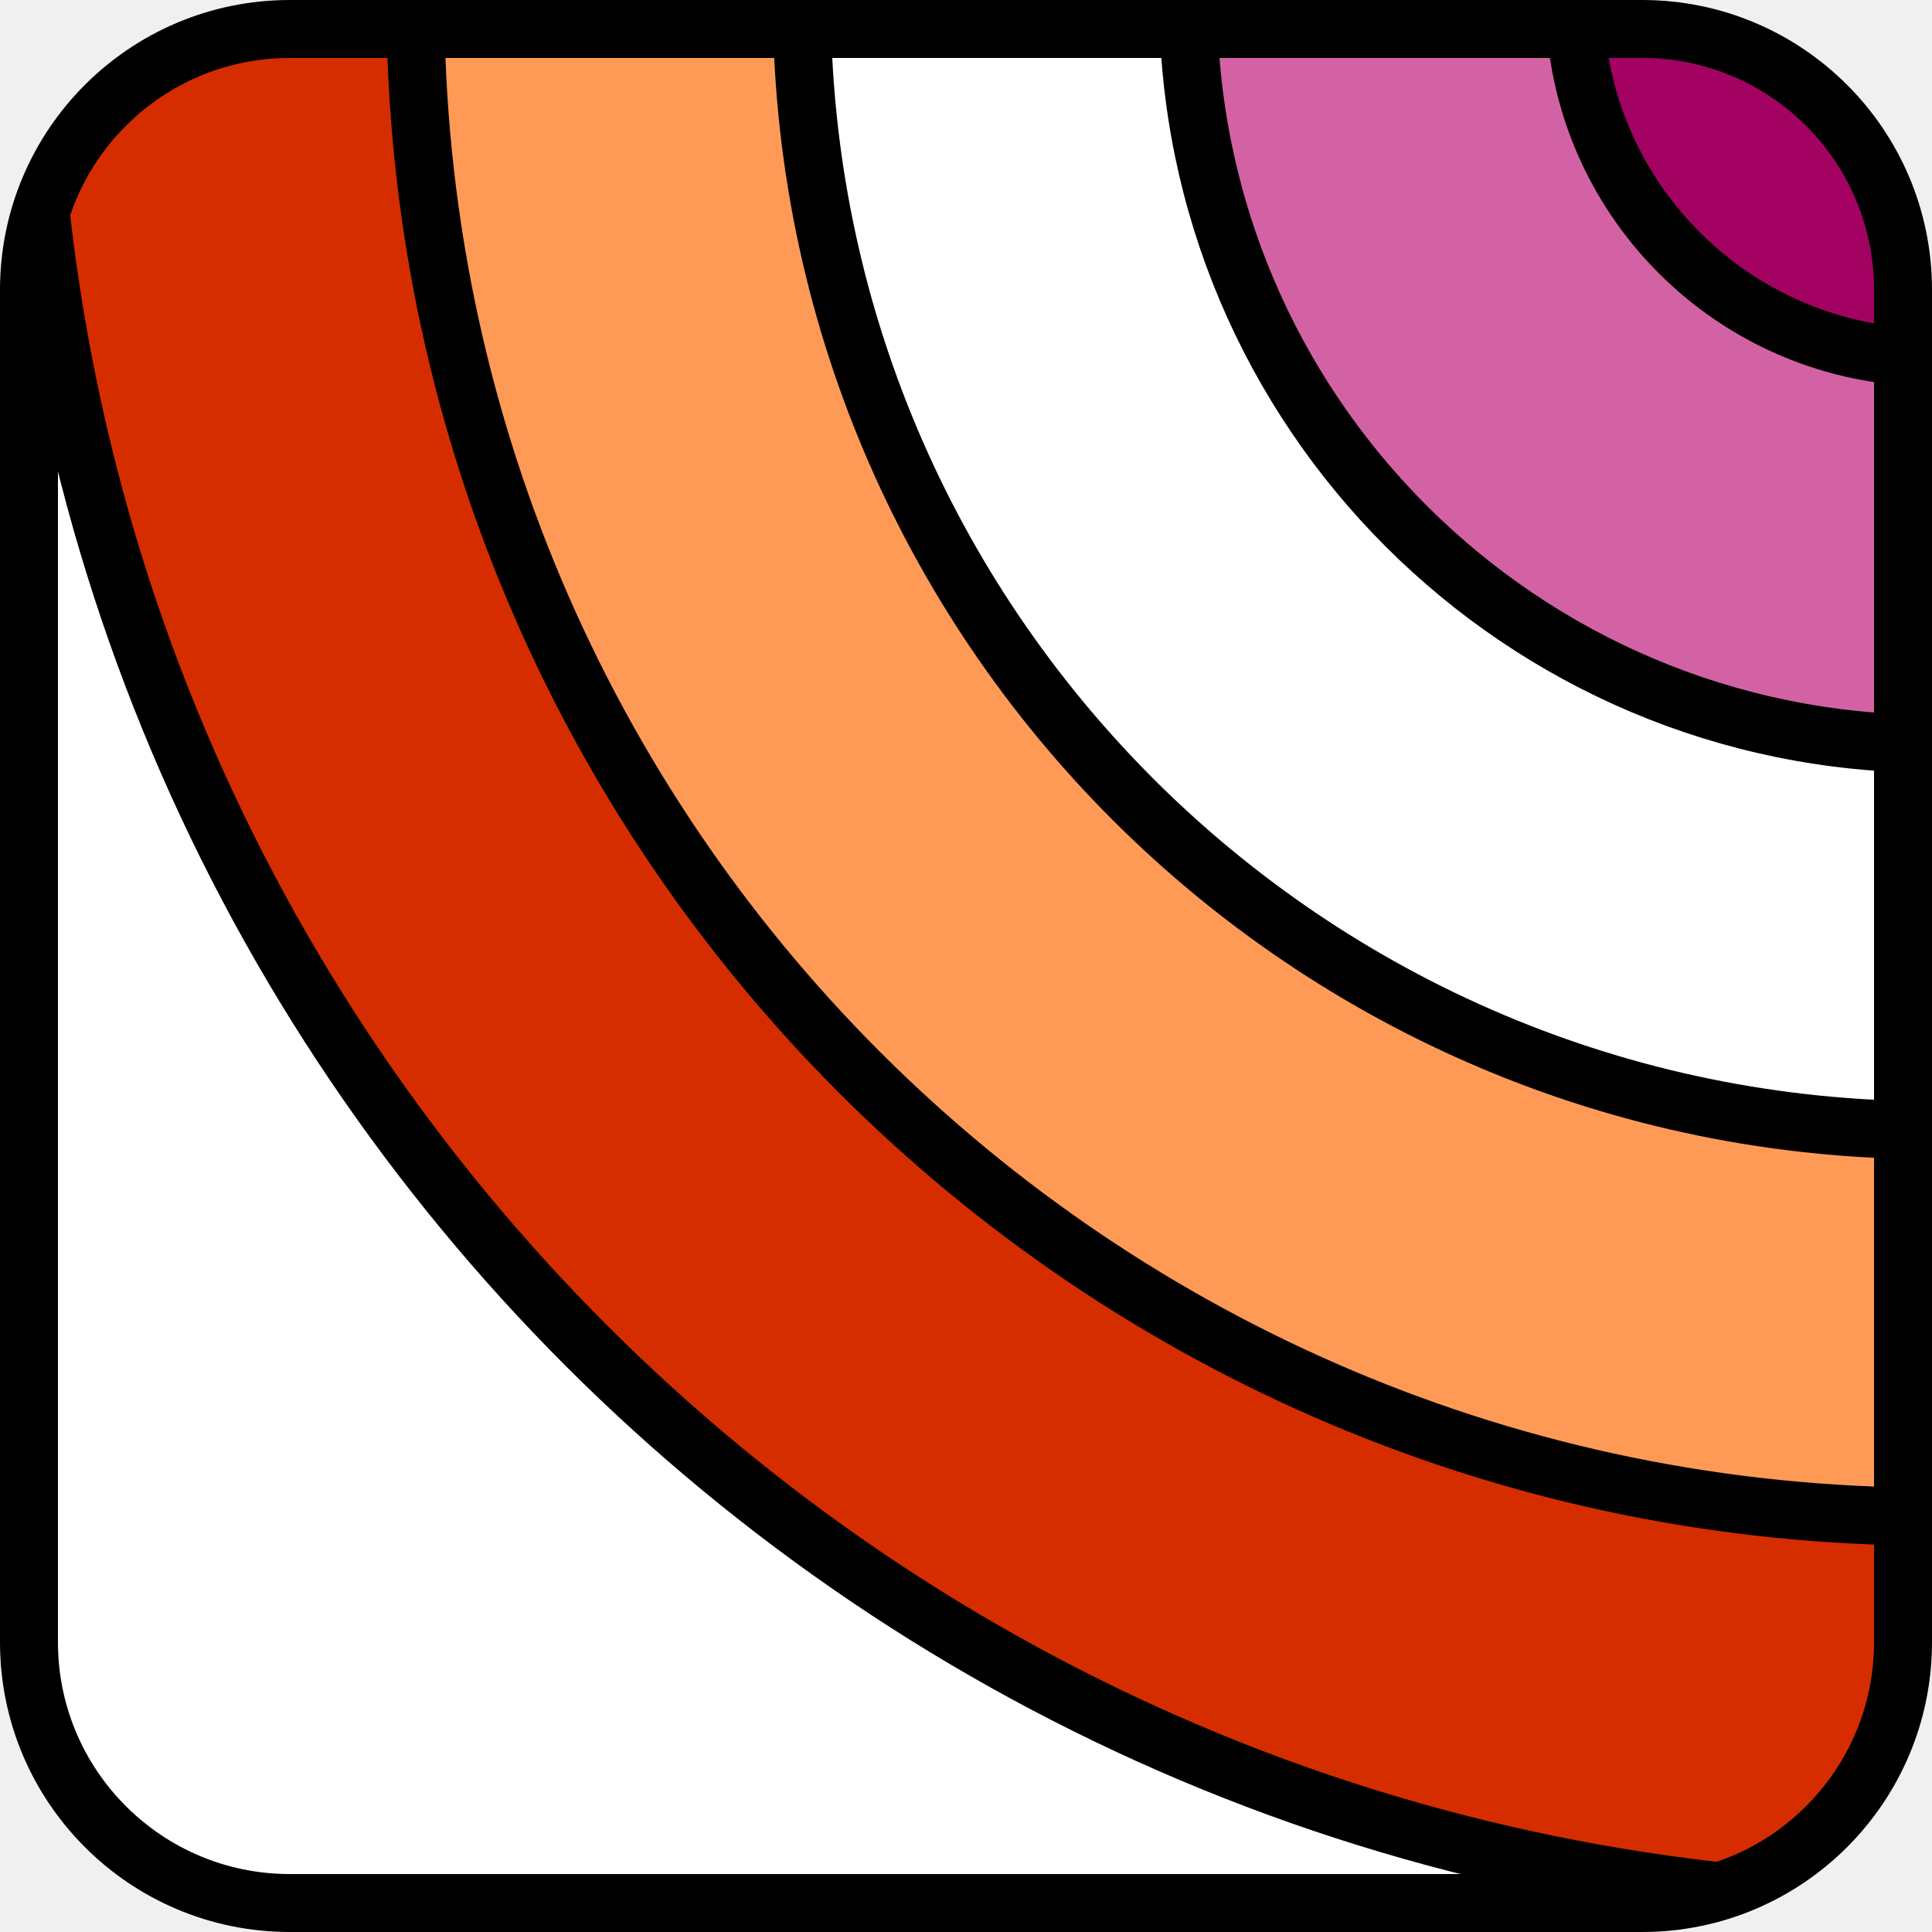
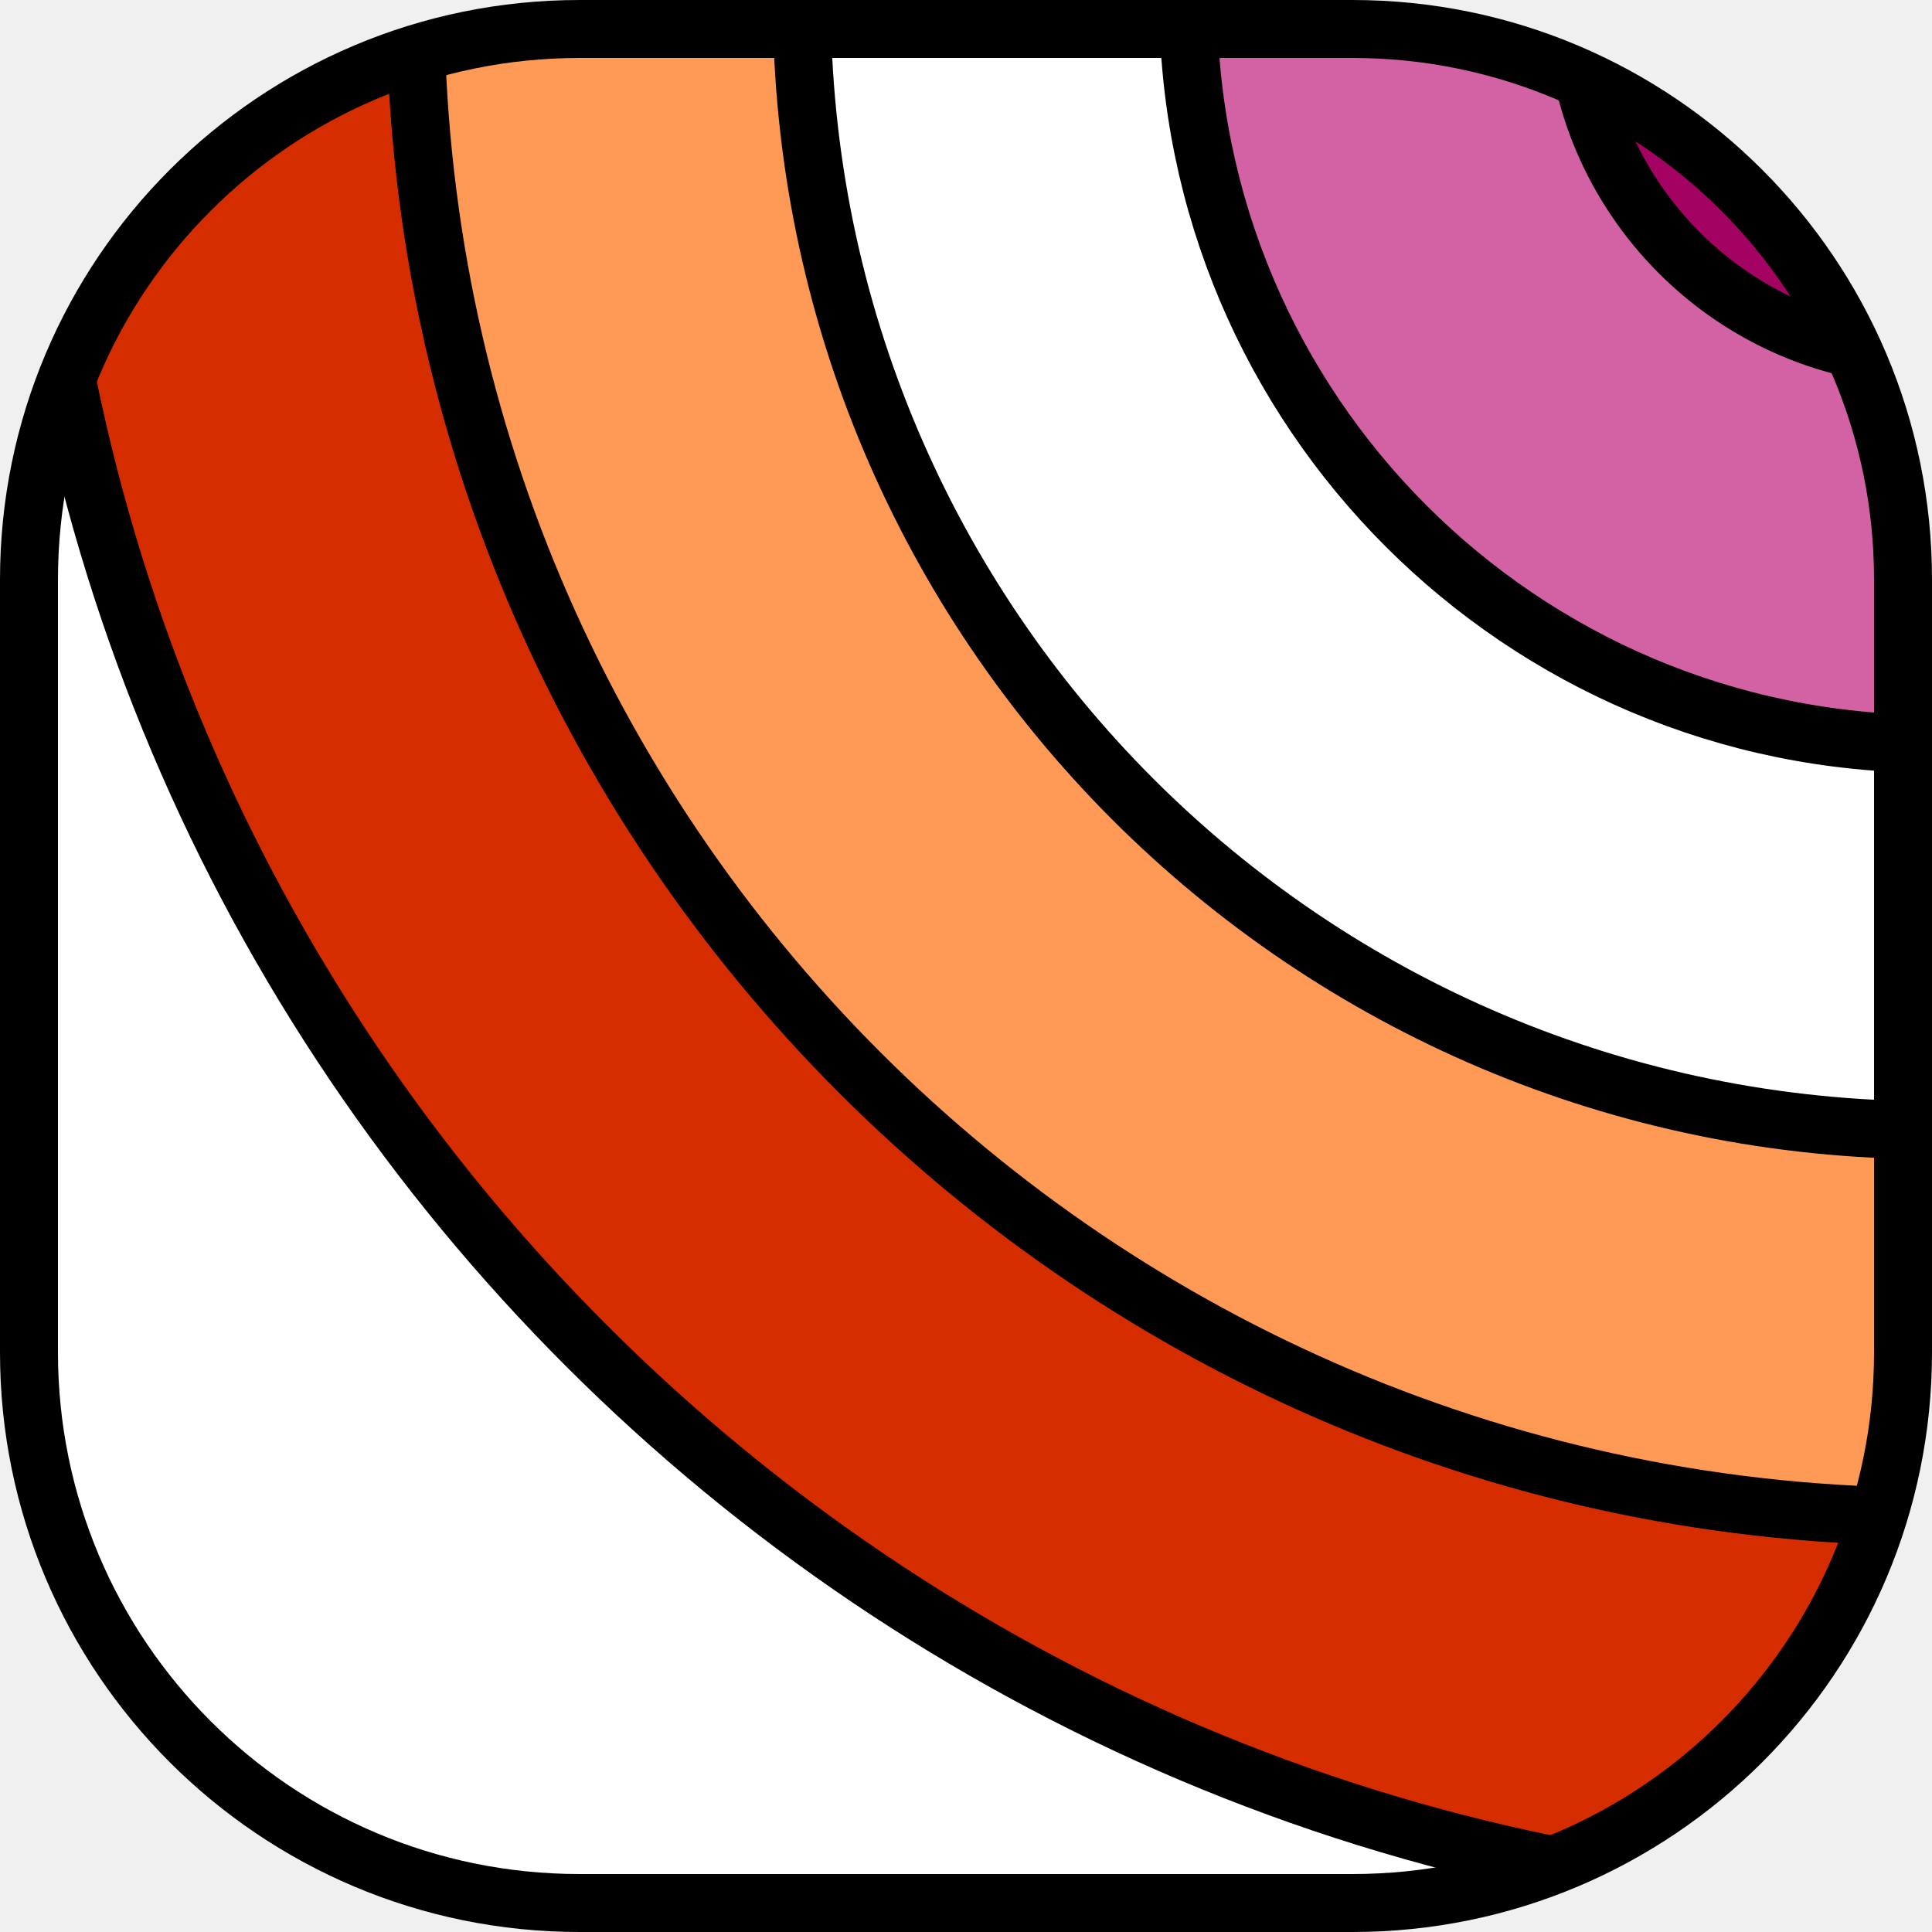
<svg xmlns="http://www.w3.org/2000/svg" width="512" height="512" viewBox="0 0 100 100" focusable="false" role="img" aria-label="engender">
  <defs>
    <clipPath id="mark-tile">
-       <rect x="1.5" y="1.5" width="97" height="97" rx="13.50" />
+       <rect x="1.5" y="1.5" width="97" height="97" rx="28.50" />
    </clipPath>
  </defs>
  <g clip-path="url(#mark-tile)">
    <rect width="100" height="100" fill="#FFFFFF" />
    <circle cx="100" cy="0" r="98.50" fill="#D52D00" stroke="#000" stroke-width="3" />
    <circle cx="100" cy="0" r="78.50" fill="#FF9A56" stroke="#000" stroke-width="3" />
    <circle cx="100" cy="0" r="58.50" fill="#FFFFFF" stroke="#000" stroke-width="3" />
    <circle cx="100" cy="0" r="38.50" fill="#D362A4" stroke="#000" stroke-width="3" />
    <circle cx="100" cy="0" r="18.50" fill="#A30262" stroke="#000" stroke-width="3" />
  </g>
-   <rect x="1.5" y="1.5" width="97" height="97" rx="13.50" fill="none" stroke="#000" stroke-width="3" />
+   <rect x="1.5" y="1.5" width="97" height="97" rx="28.50" fill="none" stroke="#000" stroke-width="3" />
</svg>
